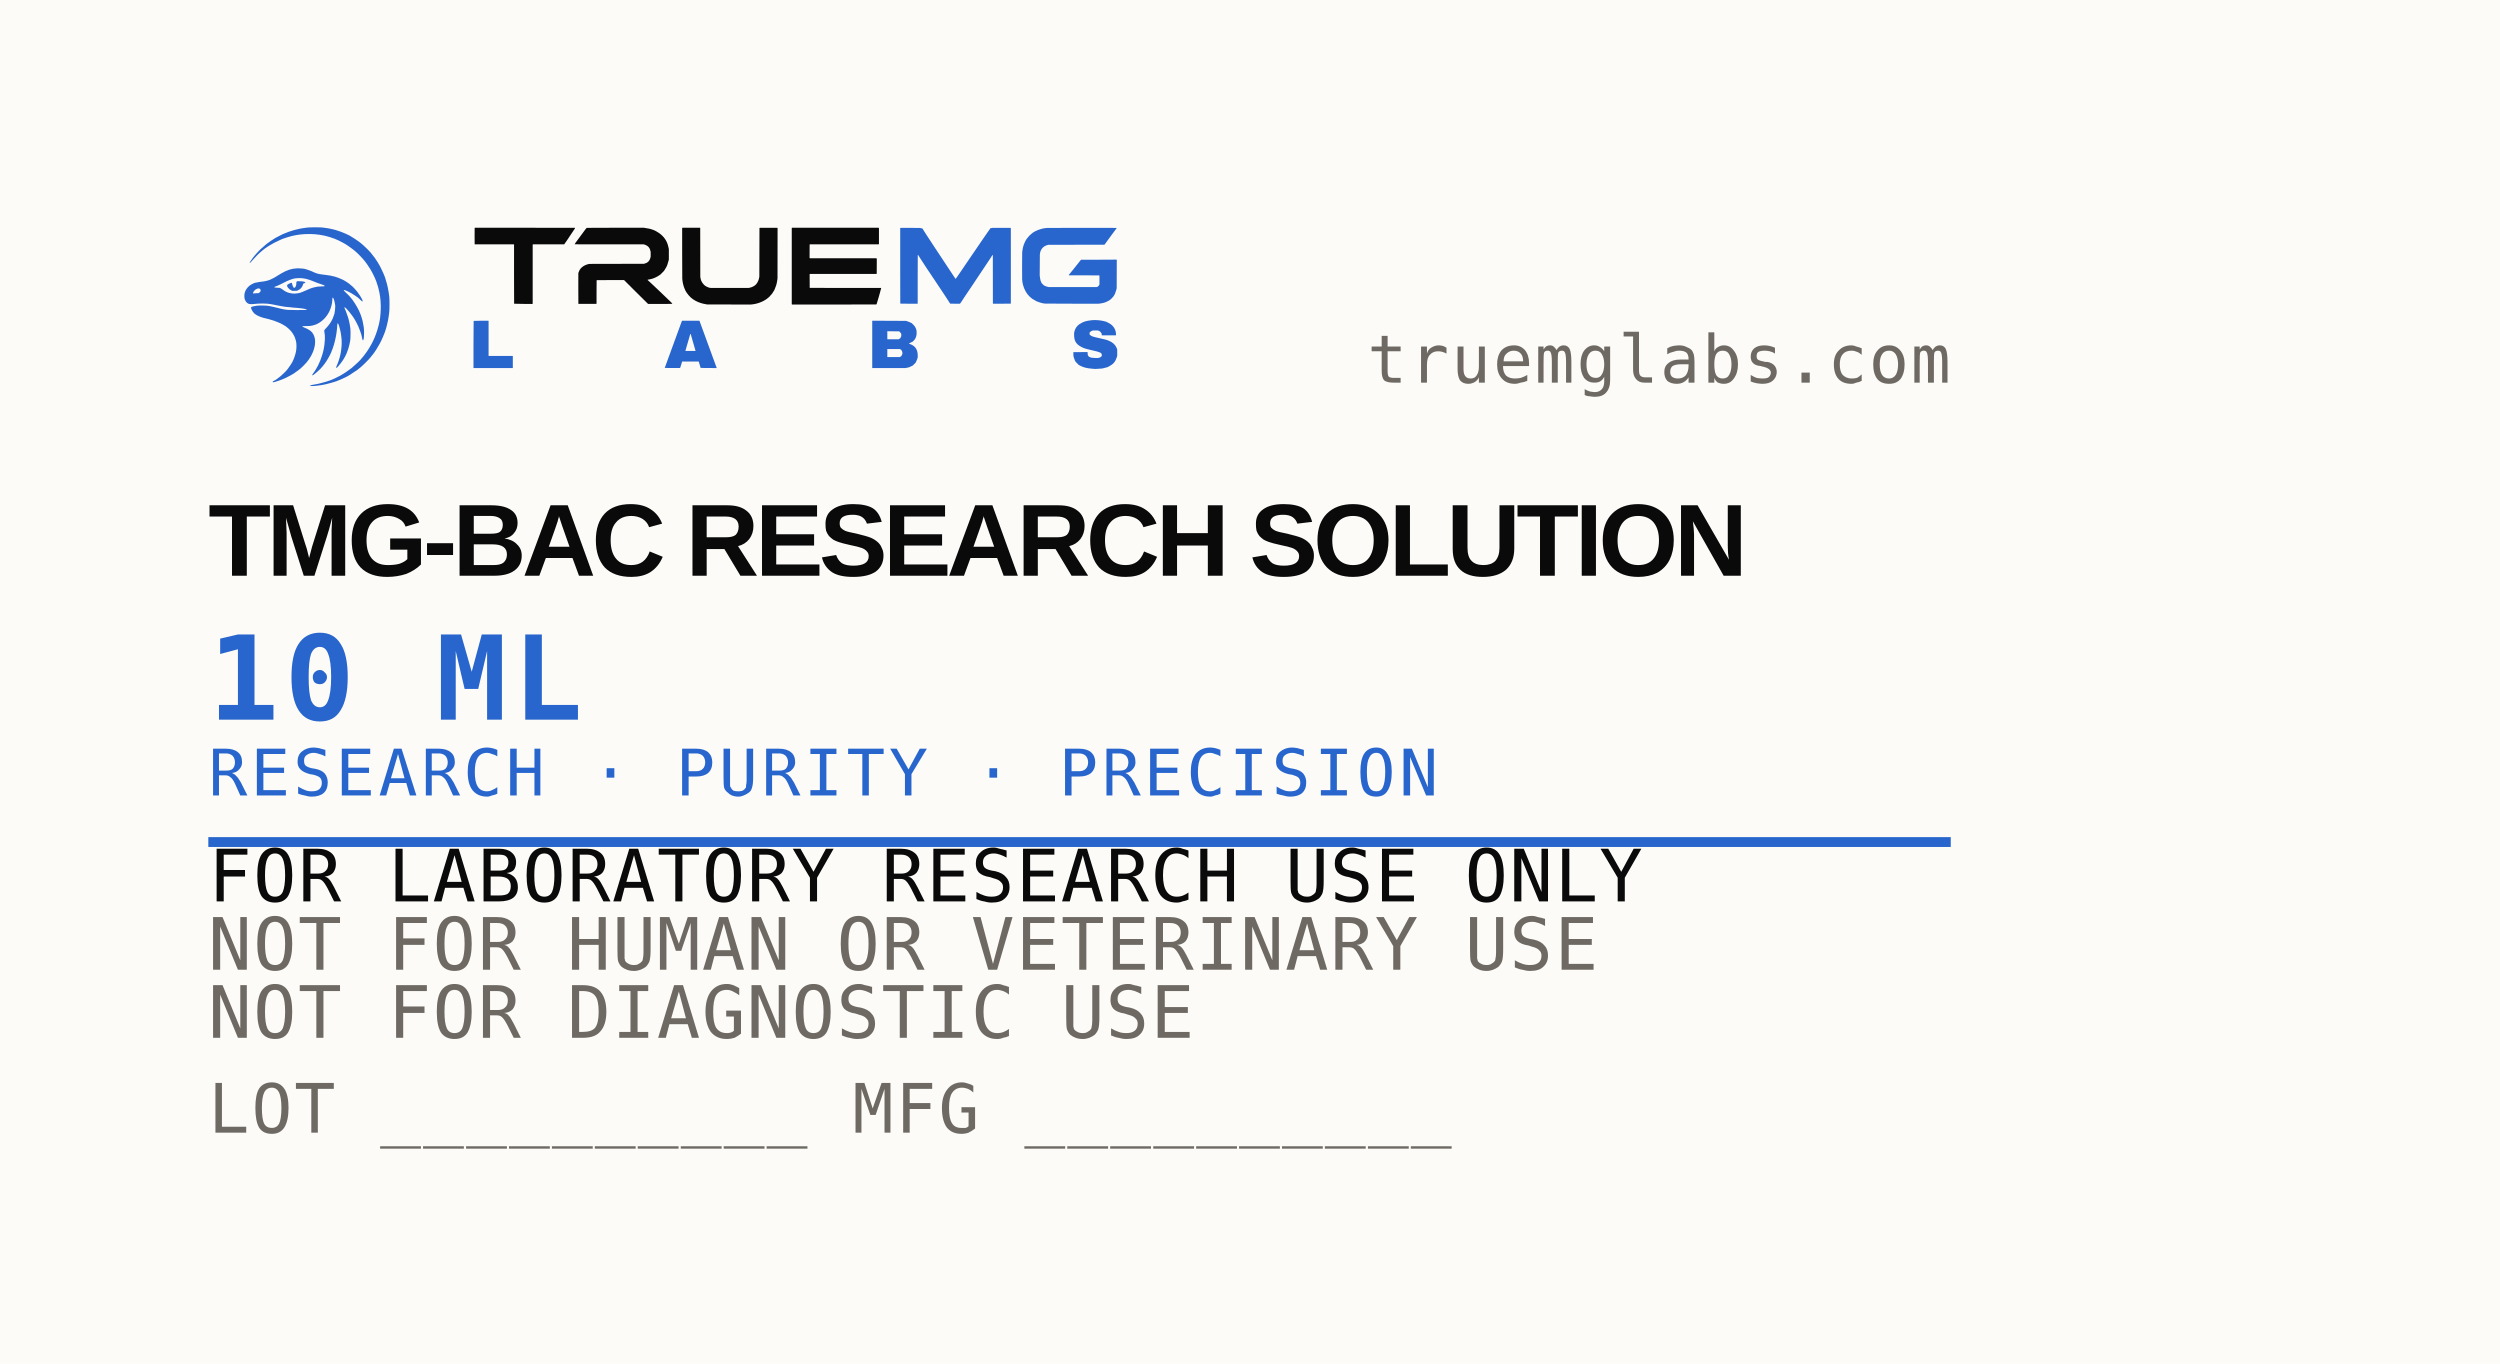
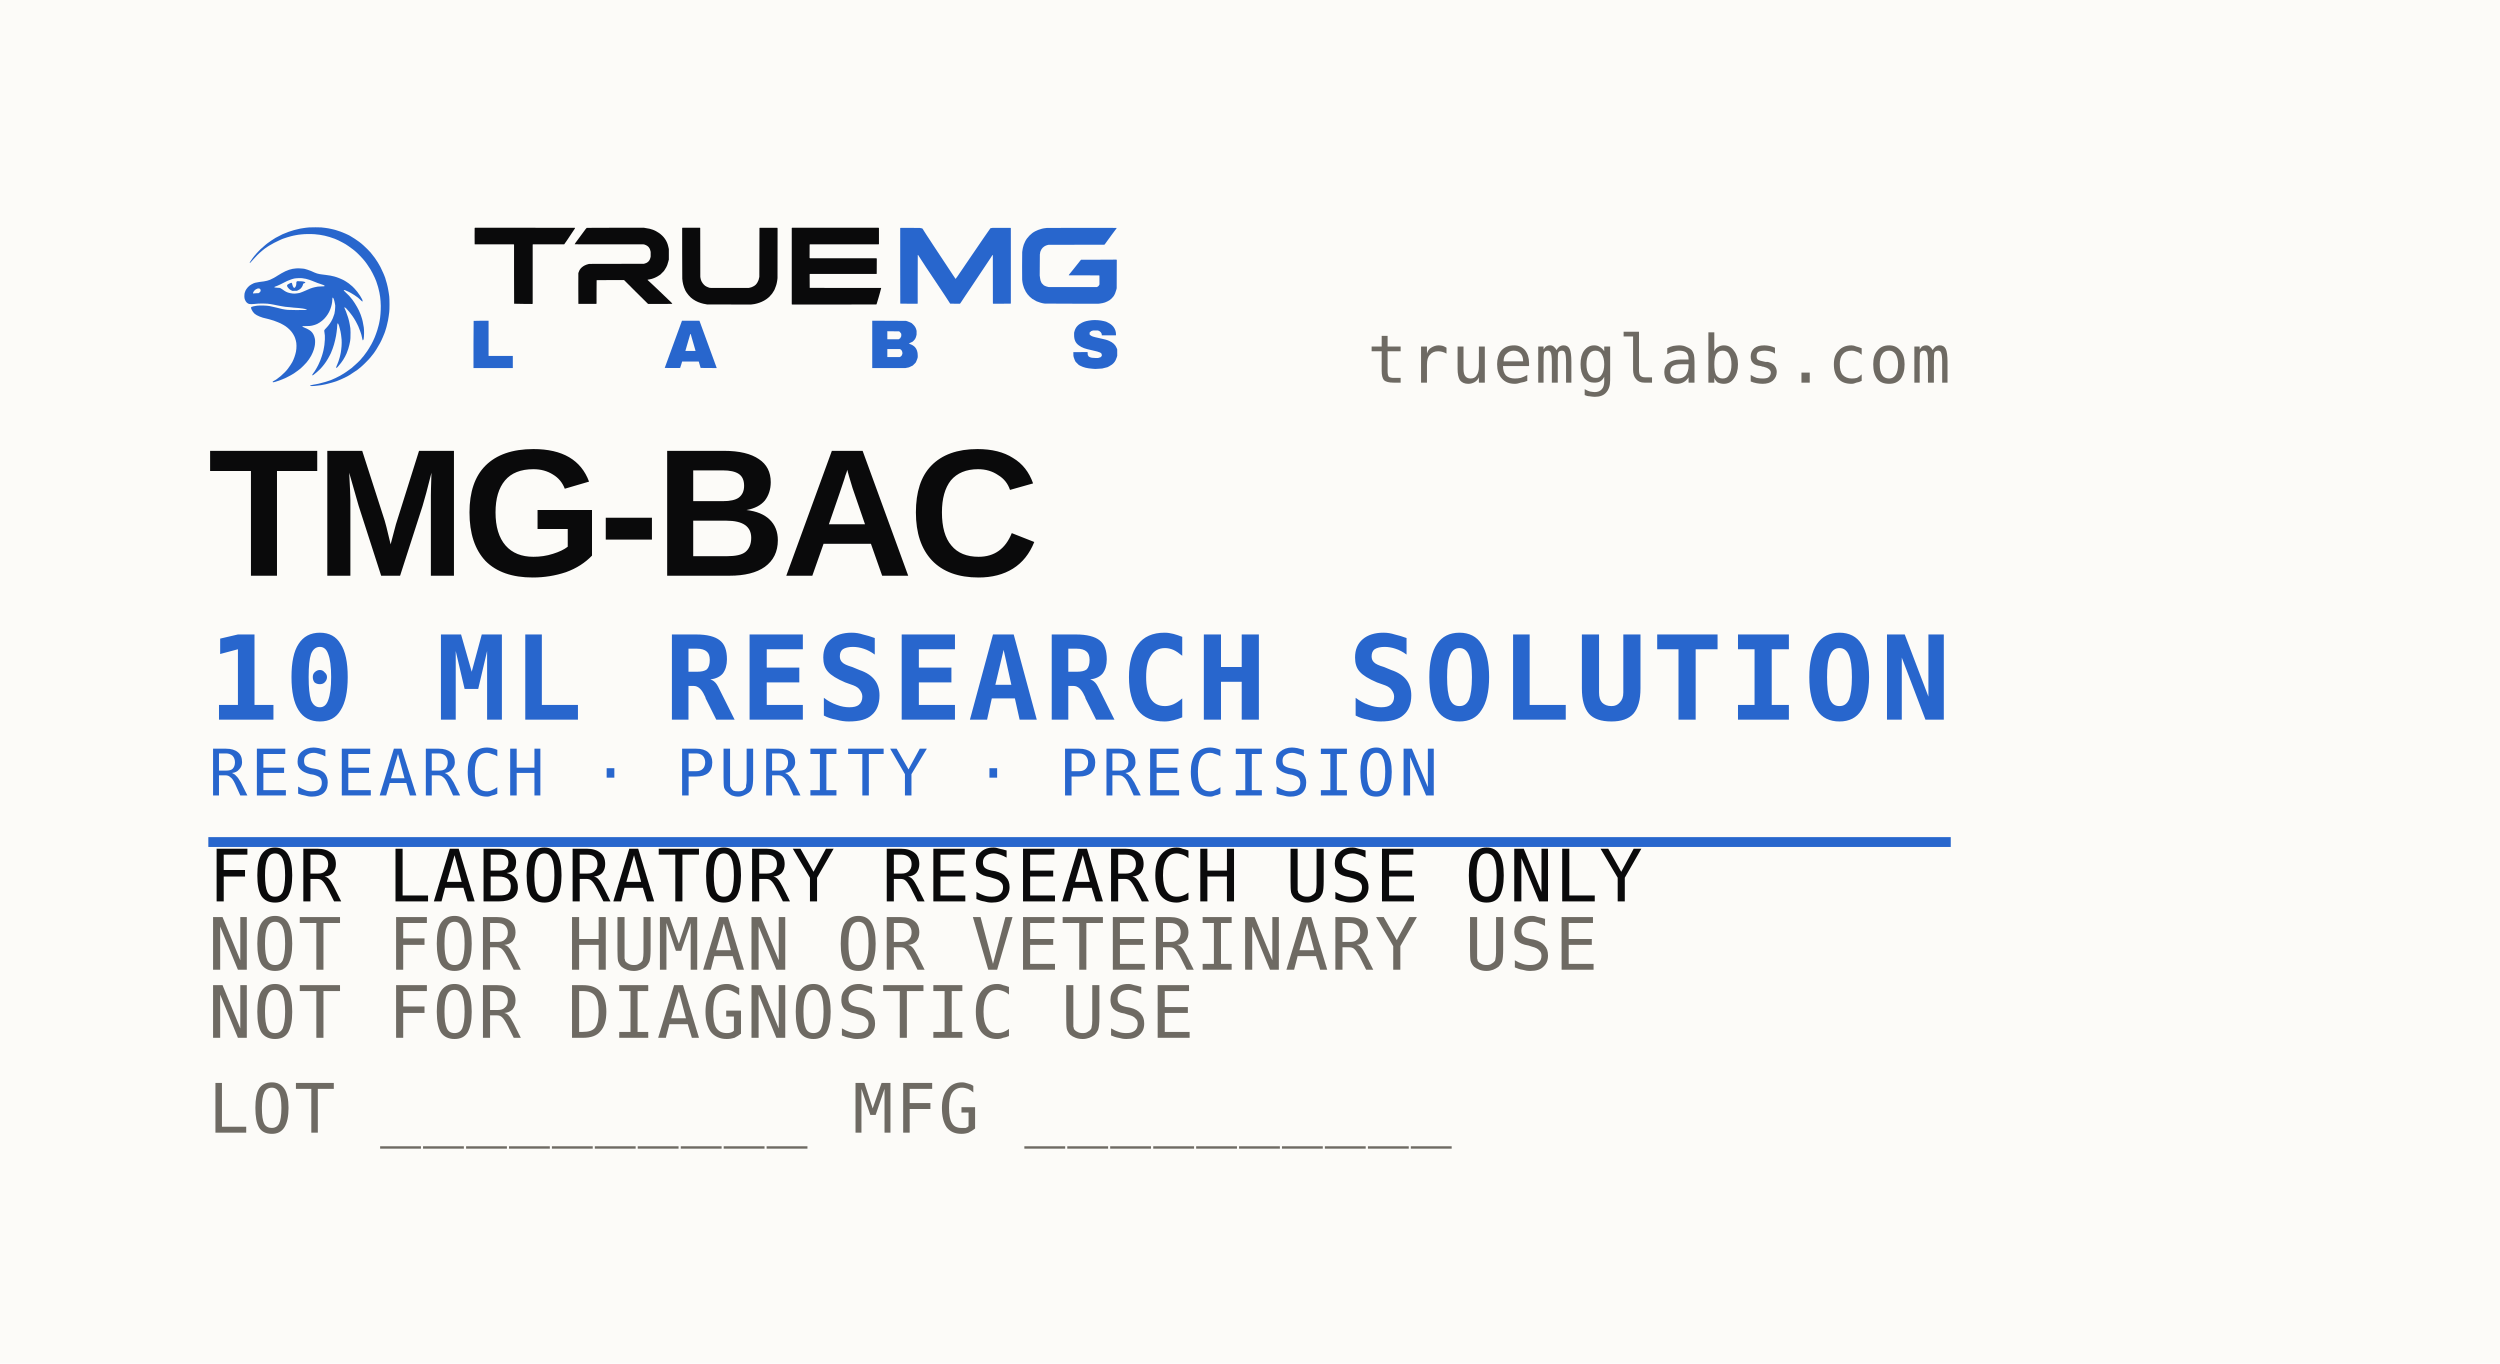
<svg xmlns="http://www.w3.org/2000/svg" width="66.0mm" height="36.0mm" viewBox="0 0 66.0 36.0">
  <rect x="0" y="0" width="66.0" height="36.0" fill="#FCFBF8" />
  <g transform="translate(5.500,5.300) scale(0.0035)">
    <g transform="translate(0,1600) scale(0.025,-0.025)" fill="#2866CD" stroke="none">
      <path d="M30400 55957 c-297 -16 -720 -59 -940 -94 -220 -35 -598 -91 -840 -124 -768 -105 -982 -149 -2060 -419 -187 -47 -520 -130 -740 -184 -821 -204 -2477 -801 -3440 -1242 -528 -241 -1624 -809 -2100 -1086 -590 -345 -2063 -1335 -2434 -1636 -184 -150 -429 -344 -546 -432 -225 -171 -418 -340 -1592 -1400 -171 -154 -354 -346 -408 -427 -53 -81 -151 -178 -217 -217 -65 -39 -332 -323 -591 -631 -260 -307 -536 -632 -615 -722 -79 -90 -204 -252 -278 -361 -74 -110 -192 -263 -262 -340 -114 -126 -263 -343 -696 -1013 -216 -334 -206 -561 14 -319 54 61 220 236 368 390 148 154 351 382 453 506 583 717 1913 2044 2524 2520 187 146 376 305 420 354 124 139 986 773 1403 1033 152 95 430 269 617 387 719 454 2073 1166 2860 1505 308 133 603 269 657 303 136 88 871 359 1323 488 209 60 422 131 472 159 51 28 280 93 509 144 229 52 529 139 668 194 138 54 485 138 771 186 286 48 664 121 840 162 176 41 500 94 720 119 220 24 553 61 740 82 1195 135 2877 157 4140 55 2107 -171 3829 -563 6000 -1368 547 -203 1543 -682 2440 -1172 805 -441 925 -512 1273 -757 172 -121 406 -279 520 -351 314 -199 918 -640 1261 -920 168 -138 414 -333 546 -433 671 -512 2476 -2380 3072 -3178 171 -230 399 -535 507 -678 203 -270 597 -862 1144 -1720 301 -472 1075 -1973 1331 -2582 244 -582 288 -689 440 -1078 157 -402 526 -1548 526 -1634 0 -25 63 -271 139 -546 425 -1525 659 -3281 692 -5200 24 -1413 -143 -3550 -352 -4500 -43 -198 -116 -563 -160 -812 -45 -249 -115 -537 -156 -640 -40 -103 -95 -296 -122 -428 -70 -351 -400 -1420 -556 -1800 -45 -110 -126 -335 -179 -500 -303 -935 -1266 -2951 -1690 -3540 -48 -66 -136 -217 -195 -335 -59 -118 -223 -384 -363 -590 -141 -206 -291 -442 -333 -525 -80 -157 -865 -1223 -1119 -1521 -80 -93 -265 -302 -411 -463 -146 -160 -293 -345 -327 -409 -114 -218 -2195 -2185 -2830 -2676 -482 -373 -1297 -962 -1638 -1185 -187 -123 -392 -257 -455 -299 -933 -620 -1772 -1089 -2765 -1547 -1211 -558 -1273 -583 -2220 -892 -165 -54 -462 -153 -659 -220 -404 -137 -1597 -460 -1841 -499 -88 -14 -268 -60 -400 -101 -132 -42 -497 -113 -811 -159 -315 -46 -711 -117 -880 -159 -170 -41 -410 -95 -534 -119 -231 -46 -397 -133 -347 -183 95 -94 798 -124 1312 -56 165 22 480 57 700 78 872 82 1752 214 2260 340 209 52 470 107 580 122 229 33 1212 293 1670 443 170 56 494 152 720 213 225 62 554 167 730 234 812 310 1131 440 1222 499 54 35 216 108 361 162 314 117 1446 662 1757 846 121 71 355 207 520 301 366 210 1934 1241 2396 1576 184 134 481 371 660 526 178 155 414 350 524 433 303 227 1686 1577 2220 2165 530 584 702 788 1026 1220 124 165 288 365 363 445 76 80 195 237 265 348 69 111 214 324 322 474 107 150 267 390 356 533 591 958 912 1505 1022 1741 70 149 190 374 268 501 77 128 192 355 255 505 63 150 272 615 464 1033 191 418 388 895 437 1060 48 165 128 376 176 469 47 93 114 299 147 457 34 159 105 389 159 511 54 123 134 394 178 603 44 209 133 578 197 820 205 766 368 1607 466 2396 53 420 127 980 164 1244 103 719 104 3773 2 4678 -40 351 -80 651 -89 666 -10 15 -53 304 -97 642 -44 338 -123 794 -176 1014 -53 220 -110 499 -126 620 -35 263 -450 1784 -595 2180 -56 154 -103 326 -103 383 -1 57 -46 192 -102 300 -55 108 -130 296 -165 417 -36 121 -106 301 -157 400 -51 99 -137 297 -190 440 -127 339 -665 1495 -792 1700 -54 88 -134 241 -177 340 -180 415 -1143 1960 -1598 2567 -399 531 -784 1023 -1271 1625 -285 353 -1603 1669 -2131 2128 -215 187 -483 422 -594 522 -112 101 -303 252 -424 337 -121 85 -274 203 -340 262 -268 241 -2259 1538 -2760 1799 -154 81 -352 185 -440 232 -251 134 -937 448 -980 448 -21 0 -151 53 -289 119 -523 248 -1616 649 -2243 823 -194 54 -383 113 -420 133 -38 19 -212 65 -388 103 -176 37 -574 130 -885 205 -311 75 -689 154 -840 175 -151 22 -572 84 -935 139 -363 54 -912 118 -1220 141 -624 46 -2827 46 -3660 -1z" />
      <path d="M26520 43595 c-1503 -101 -2804 -534 -4460 -1485 -714 -409 -983 -571 -1100 -661 -55 -43 -163 -110 -240 -149 -77 -40 -201 -119 -276 -176 -252 -192 -912 -540 -1832 -966 -362 -168 -1371 -434 -1832 -483 -220 -24 -849 -105 -1397 -181 -1084 -151 -1615 -302 -2108 -598 -124 -75 -244 -136 -267 -136 -23 0 -123 -62 -222 -138 -99 -75 -243 -170 -319 -210 -194 -101 -835 -791 -958 -1032 -57 -110 -148 -261 -204 -335 -55 -74 -113 -191 -127 -260 -15 -69 -77 -242 -139 -385 -93 -215 -119 -350 -150 -780 -62 -878 26 -1314 388 -1935 234 -401 636 -717 1052 -828 273 -73 1001 -73 1501 0 1439 208 4011 182 5050 -52 99 -22 459 -87 800 -145 341 -57 728 -138 860 -179 132 -41 510 -114 840 -162 330 -47 780 -129 1000 -181 220 -51 607 -113 860 -136 253 -24 865 -80 1360 -124 495 -45 981 -98 1080 -118 99 -20 306 -37 460 -38 354 -3 1780 -140 2269 -220 561 -91 1231 -246 1282 -297 107 -107 -50 -145 -708 -168 -1005 -37 -4364 -9 -5019 41 -919 71 -2277 343 -3524 706 -295 86 -642 164 -1920 435 -801 170 -2892 235 -3833 119 -689 -85 -1433 -246 -1627 -352 -142 -77 -161 -105 -172 -254 -7 -100 14 -219 54 -296 36 -70 115 -247 175 -392 132 -321 525 -849 832 -1119 668 -585 2172 -1205 3551 -1464 184 -34 412 -90 507 -124 95 -34 263 -78 373 -99 481 -89 2334 -717 2607 -883 70 -43 250 -120 400 -172 244 -83 464 -195 1313 -665 764 -423 1614 -1125 2248 -1858 531 -613 1106 -1620 1268 -2220 39 -143 124 -429 189 -636 240 -761 257 -2233 37 -3317 -217 -1075 -632 -2255 -1116 -3173 -229 -434 -819 -1321 -1340 -2014 -1001 -1331 -3082 -3113 -4317 -3698 -201 -95 -291 -207 -251 -311 40 -104 505 -42 935 126 201 79 390 143 420 143 30 0 161 38 291 85 130 47 425 153 656 235 1057 378 1752 700 3120 1446 773 421 1073 619 2200 1450 708 522 898 688 1617 1407 888 889 1167 1215 1709 1992 459 658 952 1543 1074 1925 28 88 87 232 131 320 162 320 426 1184 487 1588 34 226 81 482 105 568 24 86 47 446 51 800 5 574 -6 700 -108 1164 -196 892 -591 1610 -1163 2111 -348 305 -1330 854 -1763 986 -288 88 -828 392 -822 463 7 83 242 104 886 80 867 -32 1816 58 2336 222 198 62 469 141 603 175 749 190 2014 1010 2759 1788 834 871 1481 1889 1872 2948 371 1003 586 2015 587 2767 0 510 43 700 159 700 169 0 460 -829 623 -1780 l107 -620 -22 -660 c-20 -592 -86 -1119 -231 -1831 -41 -202 -387 -1161 -474 -1316 -22 -40 -93 -192 -157 -337 -367 -838 -1079 -1848 -1882 -2673 -599 -615 -608 -633 -509 -1135 146 -744 192 -1447 147 -2272 -48 -871 -109 -1582 -139 -1632 -12 -18 -67 -361 -124 -762 -56 -401 -146 -867 -198 -1036 -53 -168 -107 -378 -122 -466 -14 -88 -78 -322 -141 -520 -64 -198 -160 -504 -214 -680 -152 -499 -411 -1216 -459 -1274 -24 -29 -90 -177 -147 -329 -57 -152 -145 -349 -195 -437 -51 -88 -122 -250 -158 -360 -36 -110 -119 -281 -185 -380 -66 -99 -120 -197 -120 -218 0 -20 -72 -160 -160 -310 -88 -149 -235 -402 -327 -562 -315 -549 -487 -810 -761 -1157 -516 -654 -501 -911 32 -556 404 269 1699 1403 2036 1782 132 149 367 412 523 584 778 860 1696 2237 2305 3457 131 264 289 579 351 700 62 121 141 322 177 448 36 125 128 358 204 519 77 160 140 315 140 345 0 29 52 183 115 341 392 980 975 3467 1107 4727 32 308 86 767 118 1020 33 253 61 649 62 880 5 962 253 961 558 -3 94 -296 211 -735 261 -977 49 -242 135 -611 191 -820 55 -209 121 -587 145 -840 25 -253 62 -559 82 -680 172 -1013 156 -2619 -38 -3940 -42 -286 -88 -619 -102 -740 -14 -121 -76 -427 -137 -680 -61 -253 -150 -622 -197 -820 -127 -538 -590 -1900 -721 -2122 -39 -66 -146 -312 -238 -546 -153 -393 -176 -552 -79 -552 54 0 393 237 393 275 0 17 149 195 331 395 955 1050 1835 2420 2383 3710 337 792 716 1965 832 2574 36 190 109 535 161 766 162 707 225 1653 199 3000 -22 1204 -30 1285 -245 2420 -174 915 -259 1298 -325 1453 -34 81 -78 246 -98 366 -20 121 -90 346 -154 500 -65 155 -172 452 -238 661 -219 697 -371 1096 -590 1549 -225 468 -255 587 -158 625 60 23 542 -311 542 -375 0 -18 167 -210 371 -426 204 -216 424 -465 490 -553 65 -88 227 -295 361 -460 806 -1000 1475 -2061 2055 -3260 159 -330 307 -633 329 -674 87 -161 473 -1149 536 -1371 37 -129 117 -352 179 -495 130 -300 330 -1063 443 -1694 78 -431 162 -666 238 -666 74 0 192 250 233 495 136 809 151 2549 29 3405 -164 1155 -478 2567 -677 3046 -53 129 -120 333 -147 454 -28 121 -91 301 -140 400 -49 99 -112 252 -139 340 -263 842 -1447 2937 -2313 4092 -647 863 -1321 1593 -2113 2292 -380 335 -559 564 -507 649 35 57 368 -4 513 -94 72 -44 234 -116 359 -159 125 -43 285 -113 354 -156 69 -43 225 -117 346 -164 193 -76 779 -416 1600 -929 143 -89 368 -246 500 -349 132 -103 324 -236 427 -295 103 -59 226 -156 273 -217 47 -60 209 -209 361 -330 151 -121 341 -298 423 -393 147 -172 412 -367 500 -367 65 0 11 374 -86 593 -41 95 -200 374 -352 620 -152 246 -308 510 -346 587 -75 150 -584 868 -818 1153 -619 756 -1136 1324 -1463 1607 -910 786 -1306 1090 -1806 1385 -172 102 -385 235 -473 295 -208 143 -717 397 -1153 577 -191 79 -504 209 -697 289 -192 80 -485 187 -650 238 -165 50 -453 139 -640 196 -545 168 -1843 407 -2580 476 -374 34 -869 97 -1100 139 -231 41 -582 94 -780 116 -361 41 -1191 293 -1520 460 -595 303 -1597 706 -2220 892 -828 248 -1011 292 -1227 295 -114 1 -339 19 -500 39 -451 57 -1085 72 -1593 38z m1750 -2955 c603 -47 1755 -303 2219 -493 182 -75 385 -148 451 -164 66 -15 237 -80 380 -143 809 -358 2387 -945 3079 -1146 331 -96 539 -198 665 -324 l62 -61 -65 -65 c-53 -53 -213 -68 -952 -89 -973 -28 -1196 -54 -1970 -230 -915 -207 -1807 -533 -2759 -1007 -349 -173 -1455 -617 -1800 -722 -198 -60 -1095 -189 -1477 -212 -768 -46 -2093 236 -2671 568 -510 292 -675 400 -952 621 -165 132 -444 309 -620 393 l-320 152 -722 36 c-406 19 -761 55 -810 82 -106 56 -115 157 -18 191 39 13 178 68 310 123 132 55 384 151 560 213 176 62 653 285 1060 495 407 211 947 483 1200 605 253 122 559 273 680 335 121 62 328 144 460 181 132 37 313 110 402 161 90 52 307 131 483 176 176 45 382 108 458 139 375 156 1784 254 2667 185z m-12741 -3188 c84 -49 157 -141 206 -259 153 -369 -11 -726 -452 -985 l-183 -108 -600 0 c-407 0 -628 -16 -687 -50 -118 -67 -232 -63 -294 11 -172 208 461 1091 900 1255 118 44 284 119 368 165 187 103 540 89 742 -29z" />
      <path d="M26687 39620 l-119 -100 -18 -470 c-17 -409 -36 -512 -147 -790 -197 -494 -466 -674 -672 -450 -159 174 -361 642 -408 950 -51 326 -114 458 -237 490 -131 34 -1056 -420 -1251 -615 -316 -316 318 -1235 1125 -1629 l379 -186 681 3 680 2 425 205 c315 151 495 269 691 452 333 312 649 831 725 1190 68 324 93 351 426 450 314 94 364 159 230 301 -178 190 -840 297 -1832 297 l-559 0 -119 -100z" />
    </g>
  </g>
  <g transform="translate(12.500,6.000) scale(0.003017)">
    <g transform="translate(0,681) scale(0.025,-0.025)" stroke="none">
      <g fill="#0A0A0B">
        <path d="M465 27020 l-58 -59 -15 -2770 c-8 -1524 0 -2802 18 -2841 l33 -70 6816 0 6815 0 61 -61 61 -61 -3 -10322 c-2 -5867 12 -10336 32 -10355 19 -18 1457 -45 3195 -61 l3160 -28 70 77 70 78 0 10325 0 10325 77 42 78 41 5439 0 5440 0 86 110 c125 160 843 1198 1065 1538 295 455 724 1099 1709 2569 l910 1356 -12 104 -12 103 -17488 9 -17488 9 -59 -58z" />
        <path d="M39653 27037 c-49 -18 -221 -200 -384 -405 -458 -576 -1855 -2468 -2161 -2925 -179 -268 -743 -1037 -1416 -1929 -166 -221 -278 -407 -266 -440 l22 -57 12086 -12 12086 -12 278 -88 c640 -203 1152 -536 1485 -965 307 -395 445 -712 569 -1304 l66 -320 0 -800 0 -800 -66 -300 c-181 -812 -569 -1408 -1152 -1768 -273 -168 -352 -202 -789 -341 l-351 -111 -9580 -21 -9580 -22 -300 -72 c-898 -215 -1753 -647 -2317 -1169 -555 -514 -833 -960 -1109 -1776 l-74 -220 -9 -5315 c-6 -2923 5 -5341 24 -5374 l33 -60 3113 -1 3113 0 48 65 47 66 6 4063 c3 2235 15 4080 27 4100 13 21 2011 36 4813 36 l4790 0 4138 -4134 c2275 -2274 4176 -4155 4224 -4180 l88 -46 3836 0 c2110 0 4003 12 4207 26 l369 26 19 50 c22 57 -449 537 -1427 1453 -693 648 -3219 3069 -3680 3525 -144 143 -513 492 -821 776 -307 284 -765 716 -1018 960 -460 444 -678 647 -1334 1239 l-350 316 13 64 12 65 180 30 c98 16 287 47 419 68 1108 179 2211 624 3280 1324 l560 366 620 626 620 626 263 400 c457 695 732 1203 890 1648 218 612 370 1114 408 1352 14 88 56 250 92 360 l67 200 0 1860 0 1860 -67 280 c-37 154 -105 451 -152 660 -425 1916 -1544 3522 -3281 4711 -1373 939 -2719 1447 -4380 1652 -176 22 -437 66 -580 99 l-260 59 -9960 -6 c-5478 -3 -9999 -20 -10047 -38z" />
        <path d="M73081 27003 l-41 -78 3 -8632 c2 -4748 18 -8831 36 -9073 101 -1383 432 -2698 970 -3860 66 -143 137 -296 156 -340 20 -44 107 -188 194 -320 88 -132 189 -294 225 -360 209 -379 985 -1283 1459 -1702 967 -852 2219 -1538 3517 -1926 650 -194 1101 -302 1480 -354 165 -23 381 -62 480 -87 l180 -46 7678 -14 7679 -14 341 41 c875 105 996 127 1782 328 1078 274 2363 850 3164 1418 90 64 252 177 360 252 187 130 549 429 780 644 172 160 902 995 1009 1154 55 80 204 315 333 521 129 206 275 440 325 520 50 80 106 181 125 225 20 44 83 188 142 320 184 414 294 707 421 1120 67 220 148 481 179 580 32 99 77 306 101 460 24 154 62 337 84 406 22 69 70 384 107 700 l66 574 11 8700 12 8700 -51 100 -50 100 -3067 0 -3067 0 -52 -52 -52 -52 -24 -8508 -24 -8508 -44 -260 c-110 -664 -270 -1122 -588 -1684 -416 -734 -817 -1122 -1520 -1473 -547 -273 -643 -308 -1159 -424 l-449 -100 -6776 10 -6776 11 -200 71 c-110 39 -290 99 -400 133 -249 78 -763 334 -1012 503 -573 388 -1285 1345 -1482 1993 -23 77 -72 239 -109 360 -36 121 -85 364 -108 540 l-41 320 -14 8515 -13 8515 -45 55 -46 55 -3073 0 -3074 0 -42 -77z" />
        <path d="M111470 27037 l-70 -41 0 -13357 0 -13356 77 -42 78 -41 14699 0 c8085 0 14727 11 14761 23 73 29 147 254 589 1797 45 154 107 361 140 460 63 190 147 481 240 830 105 394 171 630 288 1030 333 1138 450 1584 428 1620 l-25 40 -12447 1 c-6847 0 -12469 14 -12496 31 l-47 30 -13 2367 -12 2367 52 52 52 52 11644 8 11643 7 44 44 44 44 13 2601 14 2601 -64 97 -64 98 -11636 0 -11636 0 -65 65 -65 65 9 2319 10 2320 55 55 56 56 12035 0 12036 0 42 77 41 78 0 2733 0 2734 -61 88 -61 87 -15129 1 -15129 0 -70 -41z" />
      </g>
      <g fill="#2866CD">
        <path d="M149428 26991 l-69 -51 0 -13193 c0 -7256 10 -13210 23 -13230 14 -22 1228 -37 3012 -37 l2990 0 48 48 48 48 0 8485 c0 4667 11 8496 24 8510 51 51 137 -27 250 -225 101 -177 300 -490 866 -1360 66 -102 354 -541 640 -976 286 -435 601 -923 700 -1084 99 -162 321 -503 493 -760 172 -256 505 -753 740 -1103 235 -350 445 -663 467 -695 22 -31 510 -762 1084 -1623 574 -861 1170 -1754 1324 -1985 154 -231 405 -609 558 -840 153 -231 503 -754 776 -1163 274 -408 516 -772 538 -808 22 -36 195 -296 384 -577 189 -282 556 -836 816 -1232 1081 -1646 1205 -1838 1541 -2380 75 -121 155 -233 178 -249 22 -17 800 -30 1727 -30 l1686 -1 119 135 c65 75 217 295 338 490 237 384 977 1507 1354 2055 228 331 2457 3644 2617 3889 44 67 699 1051 1456 2187 757 1135 1423 2135 1480 2222 180 274 1884 2825 1961 2936 156 223 1269 1899 1393 2098 72 114 250 393 396 620 l265 412 64 -13 65 -12 10 -8456 10 -8455 45 -54 45 -54 3045 1 c1675 0 3068 15 3097 33 l52 33 3 9997 c2 5498 1 11430 -2 13183 l-5 3187 -64 64 -64 64 -3106 -3 -3106 -4 -378 -57 -379 -56 -90 -91 c-86 -86 -510 -688 -1208 -1715 -174 -255 -384 -561 -468 -680 -84 -119 -276 -396 -427 -616 -151 -220 -458 -665 -682 -990 -1061 -1535 -1504 -2184 -2993 -4392 -102 -151 -291 -424 -420 -606 -395 -558 -1826 -2658 -2692 -3952 -243 -363 -534 -795 -646 -960 -362 -533 -933 -1370 -1216 -1780 -151 -220 -481 -706 -734 -1080 -645 -958 -666 -976 -803 -710 -42 83 -173 285 -290 450 -117 165 -304 439 -414 609 -110 170 -319 485 -464 700 -262 388 -699 1050 -1710 2591 -288 440 -580 881 -649 980 -69 99 -254 378 -411 620 -158 242 -361 548 -451 680 -281 410 -2516 3790 -2639 3990 -64 104 -235 365 -380 580 -145 214 -333 498 -417 630 -84 132 -354 546 -599 920 -245 374 -615 940 -823 1259 -207 318 -435 660 -505 760 -71 99 -211 316 -313 481 -101 165 -291 462 -420 660 -130 198 -296 457 -368 575 -72 117 -167 271 -211 341 -44 69 -139 228 -212 352 -169 288 -192 306 -474 358 -129 23 -333 61 -454 84 l-220 41 -3341 16 -3341 15 -70 -51z" />
        <path d="M200748 27015 c-12 -12 -199 -36 -415 -54 -432 -34 -1041 -135 -1353 -224 -1056 -300 -1666 -529 -2360 -890 -1428 -741 -2792 -2118 -3512 -3547 -409 -812 -663 -1509 -787 -2160 -25 -132 -70 -357 -100 -500 -79 -379 -135 -742 -162 -1060 -43 -494 -55 -9253 -14 -9700 56 -610 149 -1204 259 -1660 102 -419 325 -1132 377 -1200 16 -22 80 -166 140 -320 130 -331 384 -846 530 -1076 305 -481 394 -610 605 -874 491 -615 1084 -1182 1642 -1570 290 -202 1442 -860 1505 -860 28 0 101 -26 164 -59 200 -104 621 -251 1093 -383 253 -70 546 -153 651 -184 105 -31 330 -75 500 -97 170 -23 390 -53 489 -68 99 -14 4347 -33 9440 -40 l9260 -14 540 64 c656 78 1322 222 1791 386 457 161 1227 540 1629 803 397 259 1101 959 1378 1369 420 622 746 1395 972 2303 l125 500 14 4945 15 4946 -71 71 -71 71 -1581 -27 c-870 -14 -3652 -26 -6184 -26 l-4603 0 -358 -430 c-730 -878 -909 -1102 -1673 -2099 -240 -314 -558 -715 -706 -891 -148 -176 -383 -466 -523 -644 -337 -431 -699 -871 -887 -1081 -88 -98 -148 -202 -140 -243 l14 -72 5305 -10 5304 -10 53 -64 53 -63 2 -1507 2 -1506 -91 -224 c-110 -274 -304 -474 -603 -623 l-226 -113 -8400 4 -8400 4 -320 70 c-469 102 -882 246 -1179 409 l-261 145 -360 364 -361 364 -139 260 c-255 475 -361 834 -439 1480 -25 209 -65 499 -88 643 l-43 264 25 3744 25 3744 40 105 c22 58 40 190 41 293 1 337 223 944 505 1380 483 748 1297 1294 2194 1474 l240 48 9794 23 9795 22 117 140 c64 77 166 212 225 299 139 203 491 691 749 1038 529 712 1029 1396 1202 1646 106 153 235 331 287 397 354 447 648 839 1069 1427 120 168 302 408 403 532 l184 226 -13 87 -12 88 -12145 8 c-6680 5 -12155 -1 -12167 -13z" />
      </g>
    </g>
    <g transform="translate(0,811.8) scale(2.00071)">
      <g transform="translate(0,214) scale(0.025,-0.025)" fill="#2866CD" stroke="none">
        <path d="M108180 8534 c-883 -105 -1223 -191 -1720 -433 -723 -354 -1137 -832 -1320 -1524 l-62 -237 -3 -388 c-4 -854 255 -1416 851 -1840 580 -413 916 -536 2354 -856 1425 -317 1640 -428 1640 -841 l0 -141 -113 -114 -114 -113 -214 -63 -214 -64 -425 0 c-504 0 -844 55 -1052 172 l-152 85 -83 134 -83 134 -20 258 -21 258 -1245 -10 -1244 -11 9 -334 9 -334 66 -266 c36 -146 121 -374 189 -506 l125 -240 281 -282 281 -281 281 -146 c560 -291 1154 -435 2099 -509 l500 -39 606 38 606 39 461 117 462 116 312 163 c696 362 1073 805 1299 1525 l94 299 -2 560 -2 560 -94 240 c-217 556 -654 973 -1318 1259 -413 178 -717 261 -1834 501 -954 205 -1224 295 -1434 476 l-146 126 -4 173 -5 172 146 134 147 134 173 52 173 51 400 1 400 1 151 -53 c299 -106 549 -418 549 -685 l0 -122 1240 0 1240 0 0 232 c0 429 -157 880 -432 1244 -232 306 -531 541 -948 745 l-360 176 -388 100 c-588 151 -1538 223 -2092 157z" />
        <path d="M27 8413 c-15 -14 -27 -1877 -27 -4140 l0 -4113 3440 0 3440 0 0 1060 0 1060 -2120 0 -2120 0 0 3080 0 3080 -1293 0 c-712 0 -1306 -12 -1320 -27z" />
        <path d="M36449 8370 c-16 -38 -696 -1897 -1510 -4130 l-1482 -4060 1338 -11 c735 -5 1345 -2 1355 8 10 10 94 267 186 571 l167 552 1453 0 1453 0 166 -560 166 -560 1408 -11 1408 -10 -54 150 c-226 634 -2882 7899 -2925 8001 l-54 130 -1523 0 -1524 0 -28 -70z m1733 -2892 c92 -340 278 -981 413 -1425 135 -444 245 -826 245 -850 l0 -43 -880 0 -880 0 0 35 c0 20 118 428 261 908 144 480 325 1099 402 1375 77 276 150 534 162 574 12 40 41 66 65 58 l43 -14 169 -618z" />
        <path d="M69760 4303 l0 -4143 2902 0 2901 0 309 62 308 62 334 158 333 158 252 251 251 252 125 248 c69 137 153 351 185 477 l60 229 -1 321 c-1 601 -160 1085 -470 1430 -201 224 -556 447 -848 535 -133 40 -241 82 -241 95 0 12 146 91 325 175 l324 152 189 177 c231 216 381 483 460 821 l61 257 0 322 1 321 -62 239 c-83 323 -270 621 -559 892 l-241 226 -260 128 c-143 71 -368 160 -499 198 l-239 69 -2950 15 -2950 15 0 -4142z m4807 2197 c59 -44 145 -145 190 -225 l83 -146 0 -196 0 -196 -90 -178 -90 -178 -136 -91 -136 -90 -994 0 -994 0 0 702 0 702 1030 -12 1030 -12 107 -80z m151 -3079 c149 -77 276 -287 306 -506 l24 -176 -47 -179 c-53 -196 -161 -336 -329 -424 l-108 -56 -1082 0 -1082 0 0 700 0 700 1102 0 1102 0 114 -59z" />
      </g>
    </g>
  </g>
  <text x="51.50" y="10.10" text-anchor="end" font-family="IBM Plex Mono, SF Mono, Menlo, monospace" font-size="1.75" letter-spacing="0.05" fill="#6E6A63">truemglabs.com</text>
-   <text x="5.5" y="15.20" font-family="Archivo Black, Archivo, Helvetica Neue, Arial, sans-serif" font-weight="900" font-size="2.71" letter-spacing="-0.12" fill="#0A0A0B">TMG-BAC RESEARCH SOLUTION</text>
-   <text x="5.5" y="19.00" font-family="IBM Plex Mono, SF Mono, Menlo, monospace" font-weight="600" font-size="3.10" letter-spacing="0.14" fill="#2866CD">10 ML</text>
+   <text x="5.5" y="15.20" font-family="Archivo Black, Archivo, Helvetica Neue, Arial, sans-serif" font-weight="900" font-size="4.80" letter-spacing="-0.12" fill="#0A0A0B">TMG-BAC</text>
+   <text x="5.5" y="19.00" font-family="IBM Plex Mono, SF Mono, Menlo, monospace" font-weight="600" font-size="3.10" letter-spacing="0.14" fill="#2866CD">10 ML RESEARCH SOLUTION</text>
  <text x="5.5" y="21.00" font-family="IBM Plex Mono, SF Mono, Menlo, monospace" font-size="1.7" letter-spacing="0.1" fill="#2866CD">RESEARCH · PURITY · PRECISION</text>
  <rect x="5.5" y="22.10" width="46.00" height="0.26" fill="#2866CD" />
  <text x="5.5" y="23.80" font-family="IBM Plex Mono, SF Mono, Menlo, monospace" font-size="1.90" letter-spacing="0.04" fill="#0A0A0B">FOR LABORATORY RESEARCH USE ONLY</text>
  <text x="5.5" y="25.60" font-family="IBM Plex Mono, SF Mono, Menlo, monospace" font-size="1.90" letter-spacing="0.04" fill="#6E6A63">NOT FOR HUMAN OR VETERINARY USE</text>
  <text x="5.5" y="27.40" font-family="IBM Plex Mono, SF Mono, Menlo, monospace" font-size="1.90" letter-spacing="0.04" fill="#6E6A63">NOT FOR DIAGNOSTIC USE</text>
  <text x="5.5" y="29.90" font-family="IBM Plex Mono, SF Mono, Menlo, monospace" font-size="1.80" letter-spacing="0.05" fill="#6E6A63">LOT __________   MFG __________</text>
</svg>
